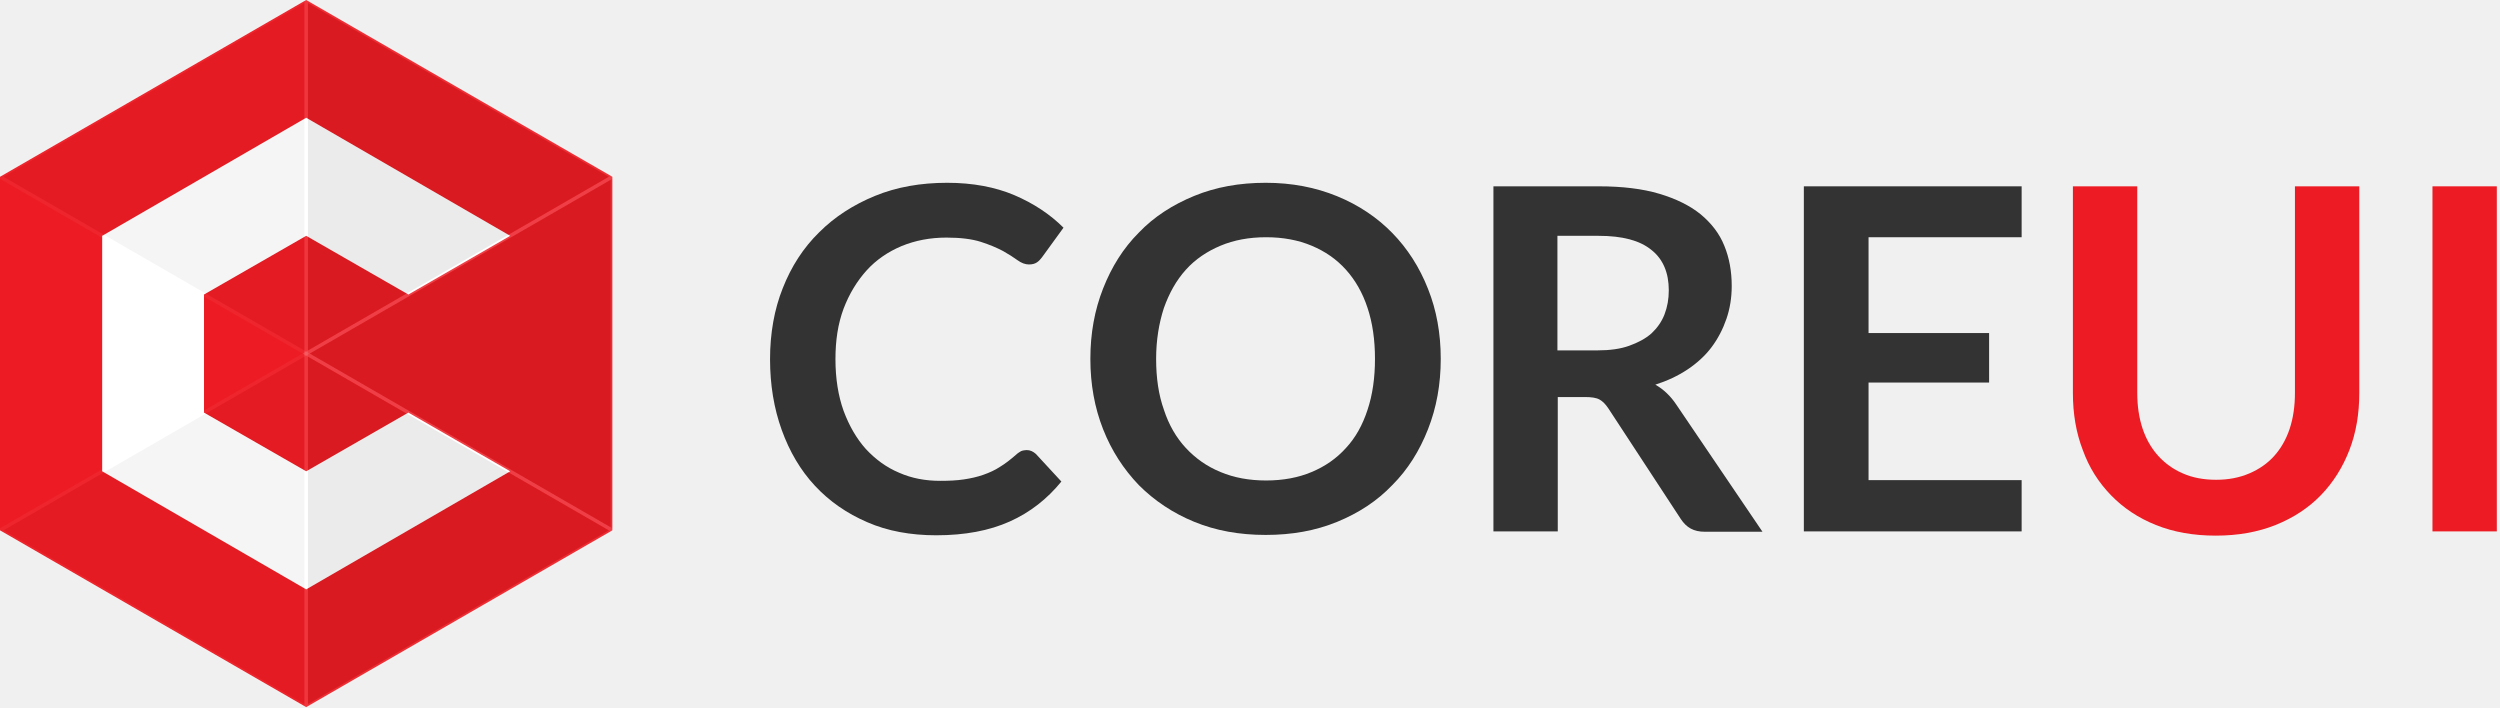
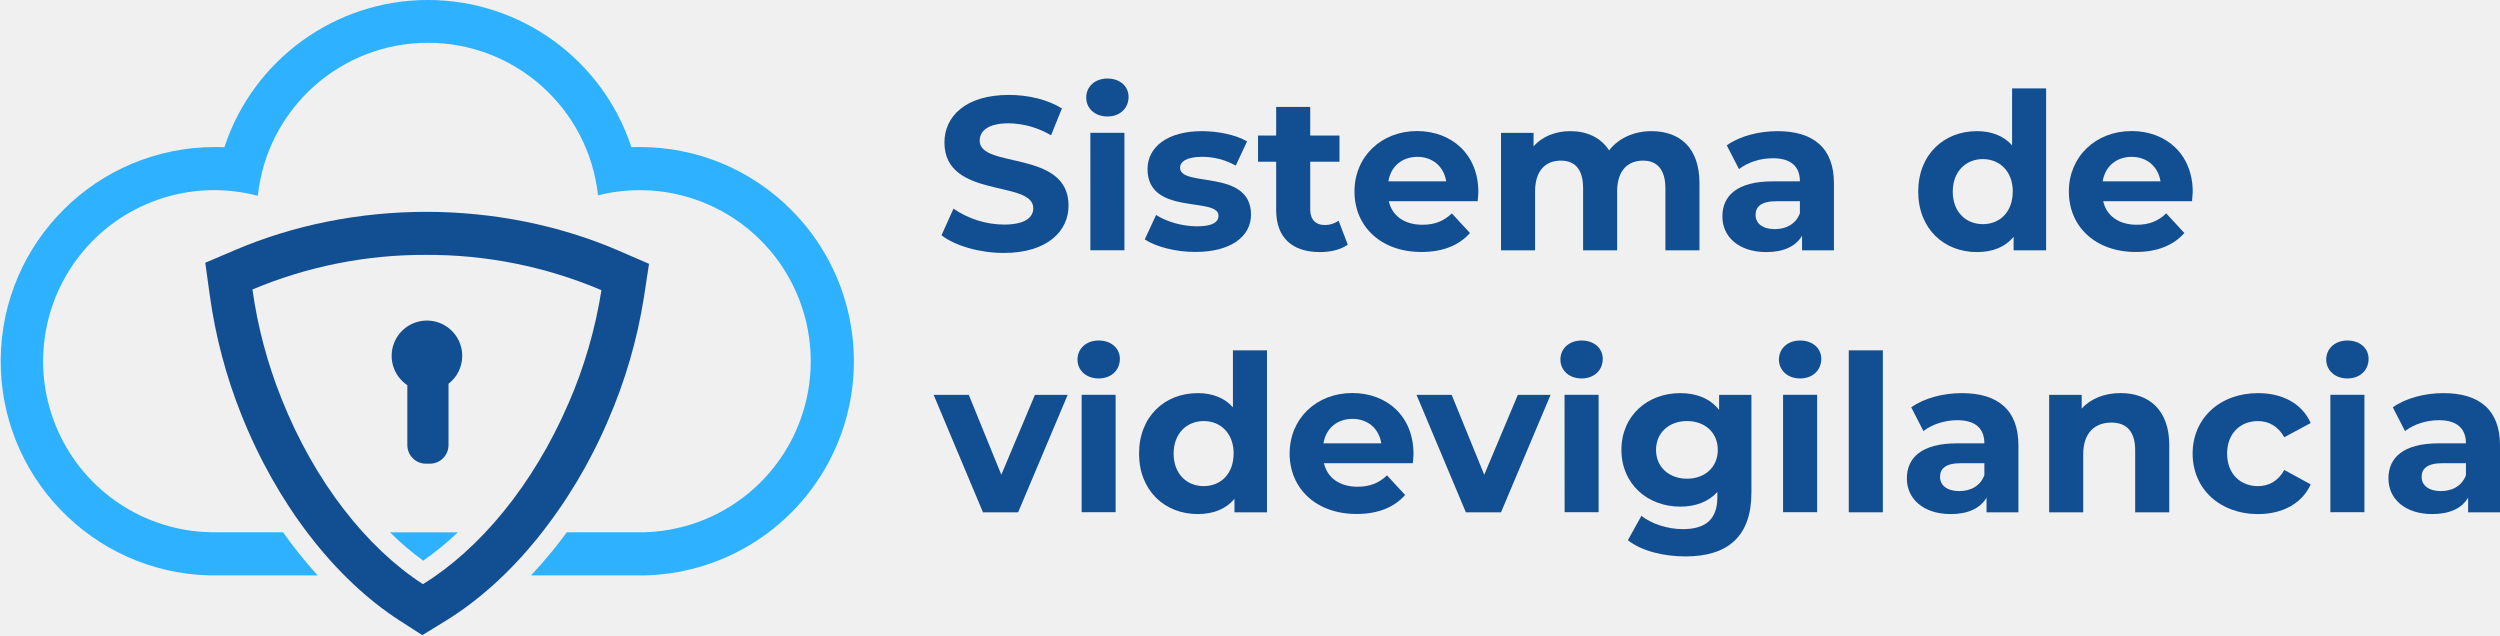
- <svg xmlns="http://www.w3.org/2000/svg" version="1.1" id="Warstwa_1" x="0px" y="0px" width="707.1px" height="200px" viewBox="0 0 707.1 200" enable-background="new 0 0 707.1 200" xml:space="preserve">
-   <polygon fill="#ED1C24" points="0,150 0,50 86.6,0 173.2,50 173.2,150 86.6,200 " />
-   <polygon fill="#FFFFFF" points="86.6,133.3 57.7,116.7 57.7,83.3 86.6,66.7 115.5,83.3 144.3,66.7 86.6,33.3 28.9,66.7 28.9,133.3   86.6,166.7 144.3,133.3 115.5,116.7 " />
-   <polygon opacity="0.04" stroke="#FFFFFF" stroke-miterlimit="10" enable-background="new    " points="0,50 86.6,100 86.6,0 " />
-   <polygon opacity="0.04" stroke="#FFFFFF" stroke-miterlimit="10" enable-background="new    " points="0,150 86.6,200 86.6,100 " />
-   <polygon opacity="0.08" stroke="#FFFFFF" stroke-miterlimit="10" enable-background="new    " points="86.6,100 173.2,150 173.2,50   " />
-   <polygon fill-opacity="0" points="86.6,100 0,50 0,150 " />
-   <polygon opacity="0.08" stroke="#FFFFFF" stroke-miterlimit="10" enable-background="new    " points="173.2,150 86.6,100 86.6,200   " />
-   <polygon opacity="0.08" stroke="#FFFFFF" stroke-miterlimit="10" enable-background="new    " points="173.2,50 86.6,0 86.6,100 " />
-   <g>
-     <path fill="#333333" d="M290.4,127.3c1,0,1.8,0.4,2.6,1.1l7.2,7.8c-4,4.9-8.8,8.7-14.6,11.3c-5.8,2.6-12.7,3.9-20.8,3.9   c-7.2,0-13.8-1.2-19.5-3.7c-5.8-2.5-10.7-5.9-14.8-10.3c-4.1-4.4-7.2-9.7-9.4-15.8c-2.2-6.1-3.3-12.8-3.3-20   c0-7.3,1.2-14.1,3.6-20.1c2.4-6.1,5.8-11.4,10.3-15.8c4.4-4.4,9.7-7.8,15.8-10.3s12.9-3.7,20.4-3.7c7.2,0,13.6,1.2,19,3.5   s10.1,5.4,13.9,9.2l-6.1,8.4c-0.4,0.5-0.8,1-1.4,1.4s-1.3,0.6-2.3,0.6s-2.1-0.4-3.2-1.2s-2.5-1.7-4.1-2.6c-1.7-0.9-3.8-1.8-6.3-2.6   c-2.5-0.8-5.8-1.2-9.7-1.2c-4.6,0-8.8,0.8-12.7,2.4c-3.8,1.6-7.2,3.9-9.9,6.9s-4.9,6.6-6.5,10.8c-1.6,4.3-2.3,9-2.3,14.3   c0,5.5,0.8,10.4,2.3,14.6c1.6,4.3,3.7,7.9,6.3,10.8c2.7,2.9,5.8,5.2,9.4,6.7c3.6,1.6,7.5,2.3,11.6,2.3c2.5,0,4.7-0.1,6.7-0.4   c2-0.3,3.8-0.7,5.5-1.3s3.3-1.3,4.8-2.3c1.5-0.9,3-2.1,4.5-3.4c0.4-0.4,0.9-0.7,1.4-1C289.3,127.4,289.9,127.3,290.4,127.3z" />
-     <path fill="#333333" d="M407.5,101.5c0,7.2-1.2,13.8-3.6,19.9s-5.7,11.4-10.1,15.8c-4.3,4.5-9.5,7.9-15.6,10.4s-12.8,3.7-20.2,3.7   c-7.4,0-14.1-1.2-20.2-3.7s-11.3-6-15.7-10.4c-4.3-4.5-7.7-9.7-10.1-15.8c-2.4-6.1-3.6-12.7-3.6-19.9c0-7.2,1.2-13.8,3.6-19.9   s5.7-11.4,10.1-15.8c4.3-4.5,9.6-7.9,15.7-10.4s12.8-3.7,20.2-3.7c7.4,0,14.1,1.3,20.2,3.8s11.3,6,15.6,10.4   c4.3,4.4,7.7,9.7,10.1,15.8C406.3,87.7,407.5,94.3,407.5,101.5z M388.9,101.5c0-5.4-0.7-10.2-2.1-14.4c-1.4-4.3-3.5-7.9-6.1-10.8   c-2.7-3-5.9-5.2-9.7-6.8c-3.8-1.6-8.1-2.4-12.9-2.4s-9.1,0.8-12.9,2.4s-7.1,3.8-9.8,6.8c-2.7,3-4.7,6.6-6.2,10.8   c-1.4,4.3-2.2,9.1-2.2,14.4c0,5.4,0.7,10.2,2.2,14.4c1.4,4.3,3.5,7.9,6.2,10.8s5.9,5.2,9.8,6.8c3.8,1.6,8.1,2.4,12.9,2.4   s9.1-0.8,12.9-2.4c3.8-1.6,7-3.8,9.7-6.8c2.7-2.9,4.7-6.5,6.1-10.8C388.2,111.7,388.9,106.9,388.9,101.5z" />
-     <path fill="#333333" d="M440.6,112.2v38.1h-18.2V52.7h29.8c6.7,0,12.4,0.7,17.1,2.1c4.7,1.4,8.6,3.3,11.7,5.8   c3,2.5,5.3,5.4,6.7,8.9c1.4,3.4,2.1,7.2,2.1,11.4c0,3.3-0.5,6.4-1.5,9.3s-2.4,5.6-4.2,8c-1.8,2.4-4.1,4.5-6.8,6.3   c-2.7,1.8-5.7,3.2-9.1,4.3c2.3,1.3,4.3,3.2,5.9,5.6l24.4,36h-16.3c-1.6,0-2.9-0.3-4-0.9c-1.1-0.6-2-1.5-2.8-2.7l-20.5-31.3   c-0.8-1.2-1.6-2-2.5-2.5s-2.3-0.7-4.1-0.7h-7.7V112.2z M440.6,99.1h11.3c3.4,0,6.4-0.4,8.9-1.3s4.6-2,6.3-3.5   c1.6-1.5,2.9-3.3,3.7-5.4c0.8-2.1,1.2-4.3,1.2-6.8c0-4.9-1.6-8.8-4.9-11.4c-3.3-2.7-8.2-4-15-4h-11.6v32.4H440.6z" />
-     <path fill="#333333" d="M571.8,52.7v14.4h-43.3v27.1h34.1v14h-34.1v27.6h43.3v14.5h-61.6V52.7H571.8z" />
-     <path fill="#ED1C24" d="M626.8,135.7c3.5,0,6.6-0.6,9.4-1.8c2.8-1.2,5.1-2.8,7-4.9c1.9-2.1,3.4-4.7,4.4-7.7s1.5-6.4,1.5-10.1V52.7   h18.2v58.5c0,5.8-0.9,11.2-2.8,16.1c-1.9,4.9-4.6,9.2-8.1,12.8c-3.5,3.6-7.8,6.4-12.8,8.4s-10.6,3-16.9,3s-11.9-1-16.9-3   s-9.2-4.8-12.7-8.4c-3.5-3.6-6.2-7.8-8-12.8c-1.9-4.9-2.8-10.3-2.8-16.1V52.7h18.2v58.4c0,3.7,0.5,7.1,1.5,10.1s2.5,5.6,4.4,7.7   s4.2,3.8,7,5C620.1,135.1,623.3,135.7,626.8,135.7z" />
-     <path fill="#ED1C24" d="M706.2,150.3H688V52.7h18.2V150.3z" />
+ <svg xmlns="http://www.w3.org/2000/svg" viewBox="0 0 1275.07 323.95">
+   <defs>
+     <style>.cls-1{fill:#2eb1ff;}.cls-2{fill:#124f92;}</style>
+   </defs>
+   <g id="Capa_2" data-name="Capa 2">
+     <g id="Capa_1-2" data-name="Capa 1">
+       <path class="cls-1" d="M403.5,107a108.51,108.51,0,0,0-77.25-32c-1.4,0-2.81,0-4.21.08a109.29,109.29,0,0,0-207.6,0C112.72,75,111,75,109.25,75a109.25,109.25,0,0,0-2.58,218.46c.85,0,1.72,0,2.58,0H162a234.92,234.92,0,0,1-17.65-22H109.25c-.67,0-1.34,0-2,0A87.25,87.25,0,1,1,131.5,99.87,87.25,87.25,0,0,1,305,99.62a87.25,87.25,0,1,1,23.28,171.85c-.66,0-1.33,0-2,0H289.09q-3.64,5-7.51,9.72-5.25,6.43-10.74,12.28h55.41c.86,0,1.73,0,2.58,0A109.24,109.24,0,0,0,403.5,107ZM215.84,285.94a144.08,144.08,0,0,0,17.67-14.44H198.92A144,144,0,0,0,215.84,285.94Z" />
+       <path class="cls-2" d="M315.48,127.82c-30-12.94-63.88-19.78-98.14-19.78-33.89,0-67.51,6.71-97.23,19.4L104.69,134,107,150.63A259.49,259.49,0,0,0,123,211.25c18,45.37,47.43,83.71,80.74,105.2l11.64,7.5,11.8-7.24c16.66-10.23,32.34-24.3,46.61-41.81a256.07,256.07,0,0,0,36.26-60.32,257.81,257.81,0,0,0,18.41-63.24l2.56-16.78Zm-25.58,78c-18.08,41.87-45.53,74.51-74.19,92.11-28.44-18.34-55.24-52-72.22-94.82a238.28,238.28,0,0,1-14.74-55.47A225.9,225.9,0,0,1,217.34,130a225.82,225.82,0,0,1,89.41,18A237.11,237.11,0,0,1,289.9,205.85Z" />
+       <path class="cls-2" d="M235.75,181.5a17.94,17.94,0,0,1-7,14.24V227a9.5,9.5,0,0,1-9.5,9.5h-2a9.5,9.5,0,0,1-9.5-9.5V196.46a18,18,0,1,1,28-15Z" />
+       <path class="cls-2" d="M480.19,120l6.12-13.59A45.84,45.84,0,0,0,512,114.54c10.69,0,15-3.56,15-8.35,0-14.58-45.31-4.56-45.31-33.51,0-13.25,10.69-24.27,32.84-24.27,9.8,0,19.82,2.33,27.06,6.9L536.08,69a44,44,0,0,0-21.6-6.12c-10.69,0-14.81,4-14.81,8.91,0,14.36,45.32,4.45,45.32,33.07,0,13-10.8,24.16-33.07,24.16C499.56,129,487.09,125.34,480.19,120Z" />
+       <path class="cls-2" d="M554,49.74c0-5.45,4.34-9.69,10.8-9.69s10.8,4,10.8,9.36c0,5.79-4.34,10-10.8,10S554,55.2,554,49.74Zm2.11,18h17.37v59.9H556.12Z" />
+       <path class="cls-2" d="M583.85,122.11l5.79-12.47c5.34,3.46,13.47,5.79,20.82,5.79,8,0,11-2.11,11-5.45,0-9.8-36.19.22-36.19-23.72,0-11.35,10.25-19.37,27.73-19.37,8.24,0,17.37,1.89,23.05,5.23l-5.79,12.36A34.39,34.39,0,0,0,613,80c-7.79,0-11.13,2.45-11.13,5.56,0,10.25,36.18.34,36.18,23.94,0,11.14-10.35,19-28.28,19C599.66,128.57,589.41,125.79,583.85,122.11Z" />
+       <path class="cls-2" d="M687.4,124.79c-3.57,2.56-8.8,3.78-14.14,3.78-14.14,0-22.38-7.24-22.38-21.49V82.48h-9.25V69.12h9.25V54.53h17.37V69.12h14.92V82.48H668.25v24.38c0,5.12,2.78,7.91,7.46,7.91a11.67,11.67,0,0,0,7-2.23Z" />
+       <path class="cls-2" d="M753.65,102.63H708.33c1.67,7.46,8,12,17.15,12,6.34,0,10.91-1.89,15-5.79l9.24,10c-5.57,6.34-13.92,9.68-24.72,9.68-20.71,0-34.18-13-34.18-30.84s13.69-30.84,31.95-30.84C740.4,66.89,754,78.69,754,98,754,99.29,753.76,101.18,753.65,102.63ZM708.11,92.5h29.5C736.39,84.93,730.71,80,722.92,80S709.33,84.81,708.11,92.5Z" />
+       <path class="cls-2" d="M866.77,93.39v34.29H849.4V96.06c0-9.69-4.34-14.14-11.36-14.14-7.79,0-13.25,5-13.25,15.7v30.06H807.43V96.06c0-9.69-4.12-14.14-11.36-14.14-7.68,0-13.14,5-13.14,15.7v30.06H765.56V67.78h16.59v6.9c4.45-5.12,11.14-7.79,18.82-7.79,8.35,0,15.47,3.23,19.71,9.8,4.78-6.13,12.58-9.8,21.6-9.8C856.53,66.89,866.77,75.13,866.77,93.39Z" />
+       <path class="cls-2" d="M935.36,93.5v34.18H919.1v-7.46c-3.22,5.46-9.46,8.35-18.26,8.35-14,0-22.38-7.79-22.38-18.15,0-10.57,7.46-17.92,25.72-17.92H918c0-7.46-4.45-11.8-13.81-11.8-6.34,0-12.91,2.11-17.25,5.56l-6.24-12.13c6.57-4.68,16.26-7.24,25.83-7.24C924.78,66.89,935.36,75.35,935.36,93.5ZM918,108.75v-6.12H906.08c-8.13,0-10.69,3-10.69,7,0,4.35,3.67,7.24,9.8,7.24C911,116.88,916,114.21,918,108.75Z" />
+       <path class="cls-2" d="M1043.58,45.07v82.61H1027v-6.9c-4.34,5.23-10.68,7.79-18.7,7.79-16.93,0-29.95-12-29.95-30.84s13-30.84,29.95-30.84c7.35,0,13.58,2.34,17.92,7.24V45.07Zm-17,52.66c0-10.35-6.68-16.59-15.26-16.59s-15.36,6.24-15.36,16.59,6.68,16.59,15.36,16.59S1026.55,108.08,1026.55,97.73Z" />
+       <path class="cls-2" d="M1118,102.63h-45.31c1.67,7.46,8,12,17.14,12,6.35,0,10.91-1.89,15-5.79l9.25,10c-5.57,6.34-13.92,9.68-24.72,9.68-20.71,0-34.19-13-34.19-30.84s13.7-30.84,32-30.84c17.59,0,31.18,11.8,31.18,31.06C1118.3,99.29,1118.07,101.18,1118,102.63ZM1072.42,92.5h29.51C1100.7,84.93,1095,80,1087.23,80S1073.65,84.81,1072.42,92.5Z" />
+       <path class="cls-2" d="M544.54,201.39l-25.27,59.9H501.34l-25.16-59.9h17.93l16.59,40.75,17.14-40.75Z" />
+       <path class="cls-2" d="M549.55,183.35c0-5.45,4.35-9.68,10.8-9.68s10.81,4,10.81,9.35c0,5.79-4.35,10-10.81,10S549.55,188.81,549.55,183.35Zm2.12,18H569v59.9H551.67Z" />
+       <path class="cls-2" d="M646.2,178.68v82.61H629.61v-6.9c-4.34,5.23-10.69,7.8-18.71,7.8-16.92,0-29.95-12-29.95-30.85s13-30.84,29.95-30.84c7.35,0,13.59,2.34,17.93,7.24V178.68Zm-17,52.66c0-10.35-6.69-16.59-15.26-16.59s-15.36,6.24-15.36,16.59,6.68,16.59,15.36,16.59S629.17,241.7,629.17,231.34Z" />
+       <path class="cls-2" d="M720.58,236.24H675.26c1.67,7.46,8,12,17.15,12,6.34,0,10.91-1.9,15-5.79l9.24,10c-5.57,6.35-13.92,9.69-24.72,9.69-20.71,0-34.18-13-34.18-30.85s13.69-30.84,32-30.84c17.59,0,31.17,11.8,31.17,31.07C720.91,232.9,720.69,234.79,720.58,236.24ZM675,226.11h29.5c-1.22-7.57-6.9-12.47-14.69-12.47S676.26,218.43,675,226.11Z" />
+       <path class="cls-2" d="M790.84,201.39l-25.28,59.9H747.63l-25.16-59.9H740.4L757,242.14l17.14-40.75Z" />
+       <path class="cls-2" d="M795.85,183.35c0-5.45,4.34-9.68,10.8-9.68s10.8,4,10.8,9.35c0,5.79-4.35,10-10.8,10S795.85,188.81,795.85,183.35Zm2.11,18h17.37v59.9H798Z" />
+       <path class="cls-2" d="M893.27,201.39v49.88c0,22.27-12,32.52-33.62,32.52-11.36,0-22.38-2.79-29.4-8.24l6.91-12.47c5.12,4.12,13.47,6.79,21.15,6.79,12.25,0,17.59-5.57,17.59-16.37v-2.56c-4.56,5-11.13,7.46-18.93,7.46-16.59,0-30-11.47-30-28.95s13.36-28.95,30-28.95c8.36,0,15.26,2.78,19.82,8.57v-7.68Zm-17.15,28.06c0-8.8-6.56-14.7-15.69-14.7s-15.81,5.9-15.81,14.7,6.68,14.7,15.81,14.7S876.12,238.25,876.12,229.45Z" />
+       <path class="cls-2" d="M907.3,183.35c0-5.45,4.34-9.68,10.8-9.68s10.8,4,10.8,9.35c0,5.79-4.34,10-10.8,10S907.3,188.81,907.3,183.35Zm2.12,18h17.37v59.9H909.42Z" />
+       <path class="cls-2" d="M942.93,178.68H960.3v82.61H942.93Z" />
+       <path class="cls-2" d="M1029.45,227.11v34.18h-16.26v-7.46c-3.23,5.46-9.47,8.36-18.26,8.36-14,0-22.38-7.8-22.38-18.15,0-10.58,7.46-17.93,25.72-17.93h13.81c0-7.46-4.46-11.8-13.81-11.8-6.35,0-12.92,2.11-17.26,5.56l-6.23-12.13c6.56-4.68,16.25-7.24,25.83-7.24C1018.87,200.5,1029.45,209,1029.45,227.11Zm-17.37,15.26v-6.13h-11.92c-8.13,0-10.69,3-10.69,7,0,4.34,3.68,7.23,9.8,7.23C1005.06,250.49,1010.07,247.82,1012.08,242.37Z" />
+       <path class="cls-2" d="M1106.38,227v34.29H1089V229.67c0-9.68-4.45-14.14-12.13-14.14-8.35,0-14.37,5.12-14.37,16.15v29.61h-17.37v-59.9h16.59v7c4.68-5.13,11.69-7.91,19.82-7.91C1095.69,200.5,1106.38,208.74,1106.38,227Z" />
+       <path class="cls-2" d="M1118.3,231.34c0-18,13.91-30.84,33.4-30.84,12.58,0,22.49,5.46,26.83,15.26L1165.06,223c-3.23-5.68-8-8.24-13.47-8.24-8.8,0-15.7,6.13-15.7,16.59s6.9,16.59,15.7,16.59c5.45,0,10.24-2.45,13.47-8.24l13.47,7.35c-4.34,9.58-14.25,15.15-26.83,15.15C1132.21,262.19,1118.3,249.38,1118.3,231.34Z" />
+       <path class="cls-2" d="M1186.44,183.35c0-5.45,4.34-9.68,10.8-9.68s10.8,4,10.8,9.35c0,5.79-4.34,10-10.8,10S1186.44,188.81,1186.44,183.35Zm2.11,18h17.37v59.9h-17.37Z" />
+       <path class="cls-2" d="M1275.07,227.11v34.18h-16.26v-7.46c-3.23,5.46-9.46,8.36-18.26,8.36-14,0-22.38-7.8-22.38-18.15,0-10.58,7.46-17.93,25.72-17.93h13.81c0-7.46-4.46-11.8-13.81-11.8-6.35,0-12.91,2.11-17.26,5.56l-6.23-12.13c6.57-4.68,16.25-7.24,25.83-7.24C1264.49,200.5,1275.07,209,1275.07,227.11Zm-17.37,15.26v-6.13h-11.92c-8.12,0-10.68,3-10.68,7,0,4.34,3.67,7.23,9.79,7.23C1250.68,250.49,1255.69,247.82,1257.7,242.37Z" />
+     </g>
  </g>
</svg>
